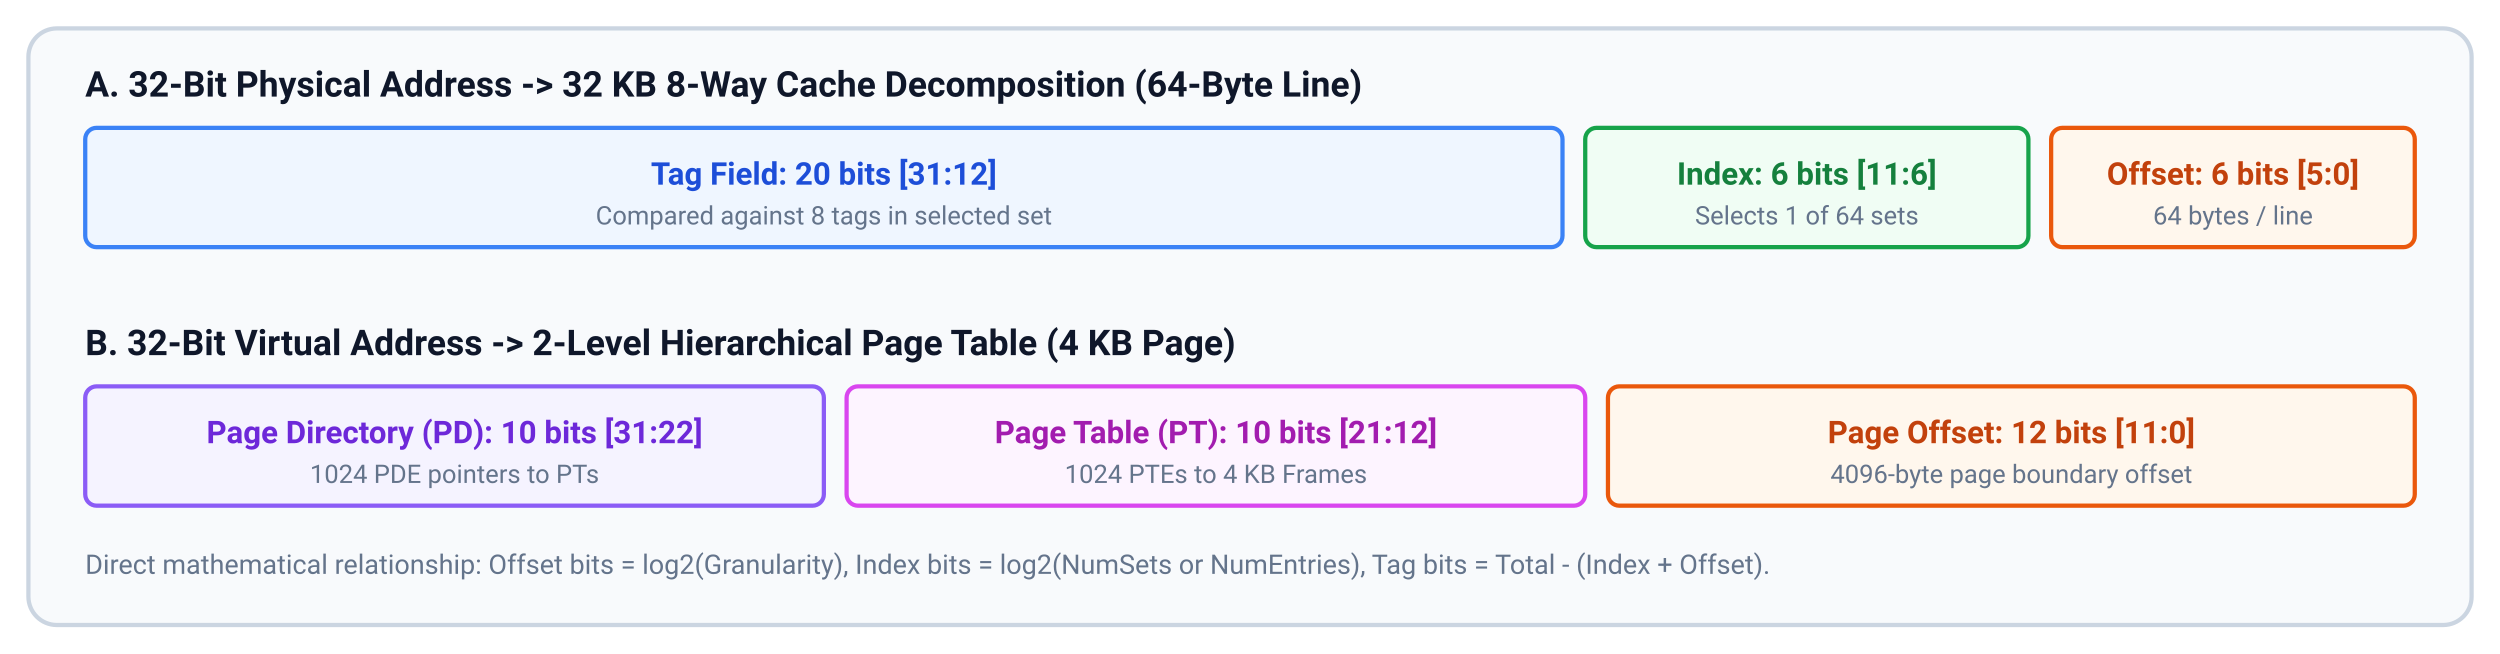
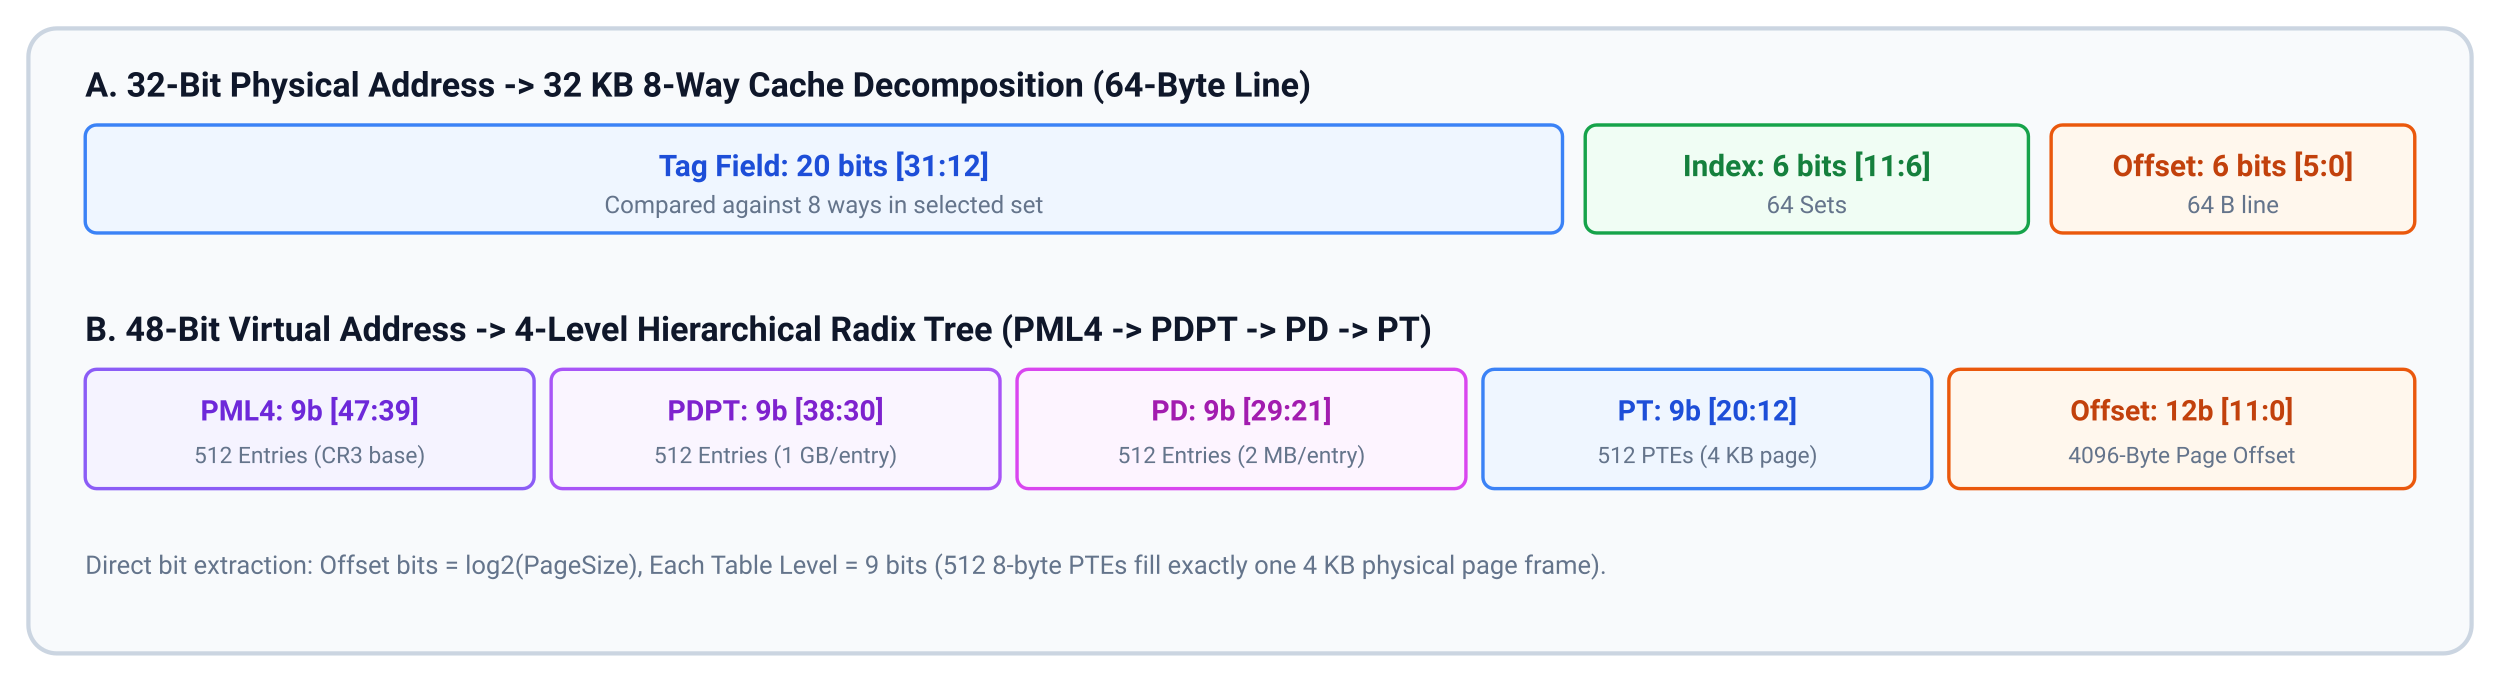
- <svg xmlns="http://www.w3.org/2000/svg" viewBox="0 0 880 230" width="100%" height="100%" style="background:#ffffff; font-family: -apple-system, BlinkMacSystemFont, 'Segoe UI', Roboto, Helvetica, Arial, sans-serif;">
-   <rect x="10" y="10" width="860" height="210" rx="10" fill="#f8fafc" stroke="#cbd5e1" stroke-width="1.5" />
-   <text x="30" y="34" font-size="12.5" font-weight="bold" fill="#0f172a">A. 32-Bit Physical Address -&gt; 32 KB 8-Way Cache Decomposition (64-Byte Line)</text>
-   <g transform="translate(30, 45)">
-     <rect x="0" y="0" width="520" height="42" rx="4" fill="#eff6ff" stroke="#3b82f6" stroke-width="1.5" />
-     <text x="260" y="20" font-size="11" font-weight="bold" fill="#1d4ed8" text-anchor="middle">Tag Field: 20 bits [31:12]</text>
-     <text x="260" y="34" font-size="9" fill="#64748b" text-anchor="middle">Compared against 8 tags in selected set</text>
-     <rect x="528" y="0" width="156" height="42" rx="4" fill="#f0fdf4" stroke="#16a34a" stroke-width="1.5" />
-     <text x="606" y="20" font-size="11" font-weight="bold" fill="#15803d" text-anchor="middle">Index: 6 bits [11:6]</text>
-     <text x="606" y="34" font-size="9" fill="#64748b" text-anchor="middle">Selects 1 of 64 sets</text>
-     <rect x="692" y="0" width="128" height="42" rx="4" fill="#fff7ed" stroke="#ea580c" stroke-width="1.5" />
-     <text x="756" y="20" font-size="11" font-weight="bold" fill="#c2410c" text-anchor="middle">Offset: 6 bits [5:0]</text>
-     <text x="756" y="34" font-size="9" fill="#64748b" text-anchor="middle">64 bytes / line</text>
+ <svg xmlns="http://www.w3.org/2000/svg" viewBox="0 0 880 240" width="100%" height="100%" style="background:#ffffff; font-family: -apple-system, BlinkMacSystemFont, 'Segoe UI', Roboto, Helvetica, Arial, sans-serif;">
+   <rect x="10" y="10" width="860" height="220" rx="10" fill="#f8fafc" stroke="#cbd5e1" stroke-width="1.5" />
+   <text x="30" y="34" font-size="12" font-weight="bold" fill="#0f172a">A. 32-Bit Physical Address -&gt; 32 KB 8-Way Cache Decomposition (64-Byte Line)</text>
+   <g transform="translate(30, 44)">
+     <rect x="0" y="0" width="520" height="38" rx="4" fill="#eff6ff" stroke="#3b82f6" stroke-width="1.2" />
+     <text x="260" y="18" font-size="10.5" font-weight="bold" fill="#1d4ed8" text-anchor="middle">Tag Field: 20 bits [31:12]</text>
+     <text x="260" y="31" font-size="8.5" fill="#64748b" text-anchor="middle">Compared against 8 ways in selected set</text>
+     <rect x="528" y="0" width="156" height="38" rx="4" fill="#f0fdf4" stroke="#16a34a" stroke-width="1.2" />
+     <text x="606" y="18" font-size="10.5" font-weight="bold" fill="#15803d" text-anchor="middle">Index: 6 bits [11:6]</text>
+     <text x="606" y="31" font-size="8.5" fill="#64748b" text-anchor="middle">64 Sets</text>
+     <rect x="692" y="0" width="128" height="38" rx="4" fill="#fff7ed" stroke="#ea580c" stroke-width="1.2" />
+     <text x="756" y="18" font-size="10.5" font-weight="bold" fill="#c2410c" text-anchor="middle">Offset: 6 bits [5:0]</text>
+     <text x="756" y="31" font-size="8.5" fill="#64748b" text-anchor="middle">64 B line</text>
  </g>
-   <text x="30" y="125" font-size="12.5" font-weight="bold" fill="#0f172a">B. 32-Bit Virtual Address -&gt; 2-Level Hierarchical Page Table (4 KB Page)</text>
-   <g transform="translate(30, 136)">
-     <rect x="0" y="0" width="260" height="42" rx="4" fill="#f5f3ff" stroke="#8b5cf6" stroke-width="1.5" />
-     <text x="130" y="20" font-size="11" font-weight="bold" fill="#6d28d9" text-anchor="middle">Page Directory (PD): 10 bits [31:22]</text>
-     <text x="130" y="34" font-size="9" fill="#64748b" text-anchor="middle">1024 PDE pointers to PTs</text>
-     <rect x="268" y="0" width="260" height="42" rx="4" fill="#fdf4ff" stroke="#d946ef" stroke-width="1.5" />
-     <text x="398" y="20" font-size="11" font-weight="bold" fill="#a21caf" text-anchor="middle">Page Table (PT): 10 bits [21:12]</text>
-     <text x="398" y="34" font-size="9" fill="#64748b" text-anchor="middle">1024 PTEs to 4 KB Frames</text>
-     <rect x="536" y="0" width="284" height="42" rx="4" fill="#fff7ed" stroke="#ea580c" stroke-width="1.5" />
-     <text x="678" y="20" font-size="11" font-weight="bold" fill="#c2410c" text-anchor="middle">Page Offset: 12 bits [11:0]</text>
-     <text x="678" y="34" font-size="9" fill="#64748b" text-anchor="middle">4096-byte page boundary offset</text>
+   <text x="30" y="120" font-size="12" font-weight="bold" fill="#0f172a">B. 48-Bit Virtual Address -&gt; 4-Level Hierarchical Radix Tree (PML4 -&gt; PDPT -&gt; PD -&gt; PT)</text>
+   <g transform="translate(30, 130)">
+     <rect x="0" y="0" width="158" height="42" rx="4" fill="#f5f3ff" stroke="#8b5cf6" stroke-width="1.2" />
+     <text x="79" y="18" font-size="10" font-weight="bold" fill="#6d28d9" text-anchor="middle">PML4: 9b [47:39]</text>
+     <text x="79" y="33" font-size="8" fill="#64748b" text-anchor="middle">512 Entries (CR3 base)</text>
+     <rect x="164" y="0" width="158" height="42" rx="4" fill="#faf5ff" stroke="#a855f7" stroke-width="1.2" />
+     <text x="243" y="18" font-size="10" font-weight="bold" fill="#7e22ce" text-anchor="middle">PDPT: 9b [38:30]</text>
+     <text x="243" y="33" font-size="8" fill="#64748b" text-anchor="middle">512 Entries (1 GB/entry)</text>
+     <rect x="328" y="0" width="158" height="42" rx="4" fill="#fdf4ff" stroke="#d946ef" stroke-width="1.2" />
+     <text x="407" y="18" font-size="10" font-weight="bold" fill="#a21caf" text-anchor="middle">PD: 9b [29:21]</text>
+     <text x="407" y="33" font-size="8" fill="#64748b" text-anchor="middle">512 Entries (2 MB/entry)</text>
+     <rect x="492" y="0" width="158" height="42" rx="4" fill="#eff6ff" stroke="#3b82f6" stroke-width="1.2" />
+     <text x="571" y="18" font-size="10" font-weight="bold" fill="#1d4ed8" text-anchor="middle">PT: 9b [20:12]</text>
+     <text x="571" y="33" font-size="8" fill="#64748b" text-anchor="middle">512 PTEs (4 KB page)</text>
+     <rect x="656" y="0" width="164" height="42" rx="4" fill="#fff7ed" stroke="#ea580c" stroke-width="1.2" />
+     <text x="738" y="18" font-size="10" font-weight="bold" fill="#c2410c" text-anchor="middle">Offset: 12b [11:0]</text>
+     <text x="738" y="33" font-size="8" fill="#64748b" text-anchor="middle">4096-Byte Page Offset</text>
  </g>
-   <text x="30" y="202" font-size="9.5" fill="#64748b">Direct mathematical relationship: Offset bits = log2(Granularity), Index bits = log2(NumSets or NumEntries), Tag bits = Total - (Index + Offset).</text>
+   <text x="30" y="202" font-size="9" fill="#64748b">Direct bit extraction: Offset bits = log2(PageSize), Each Table Level = 9 bits (512 8-byte PTEs fill exactly one 4 KB physical page frame).</text>
</svg>
